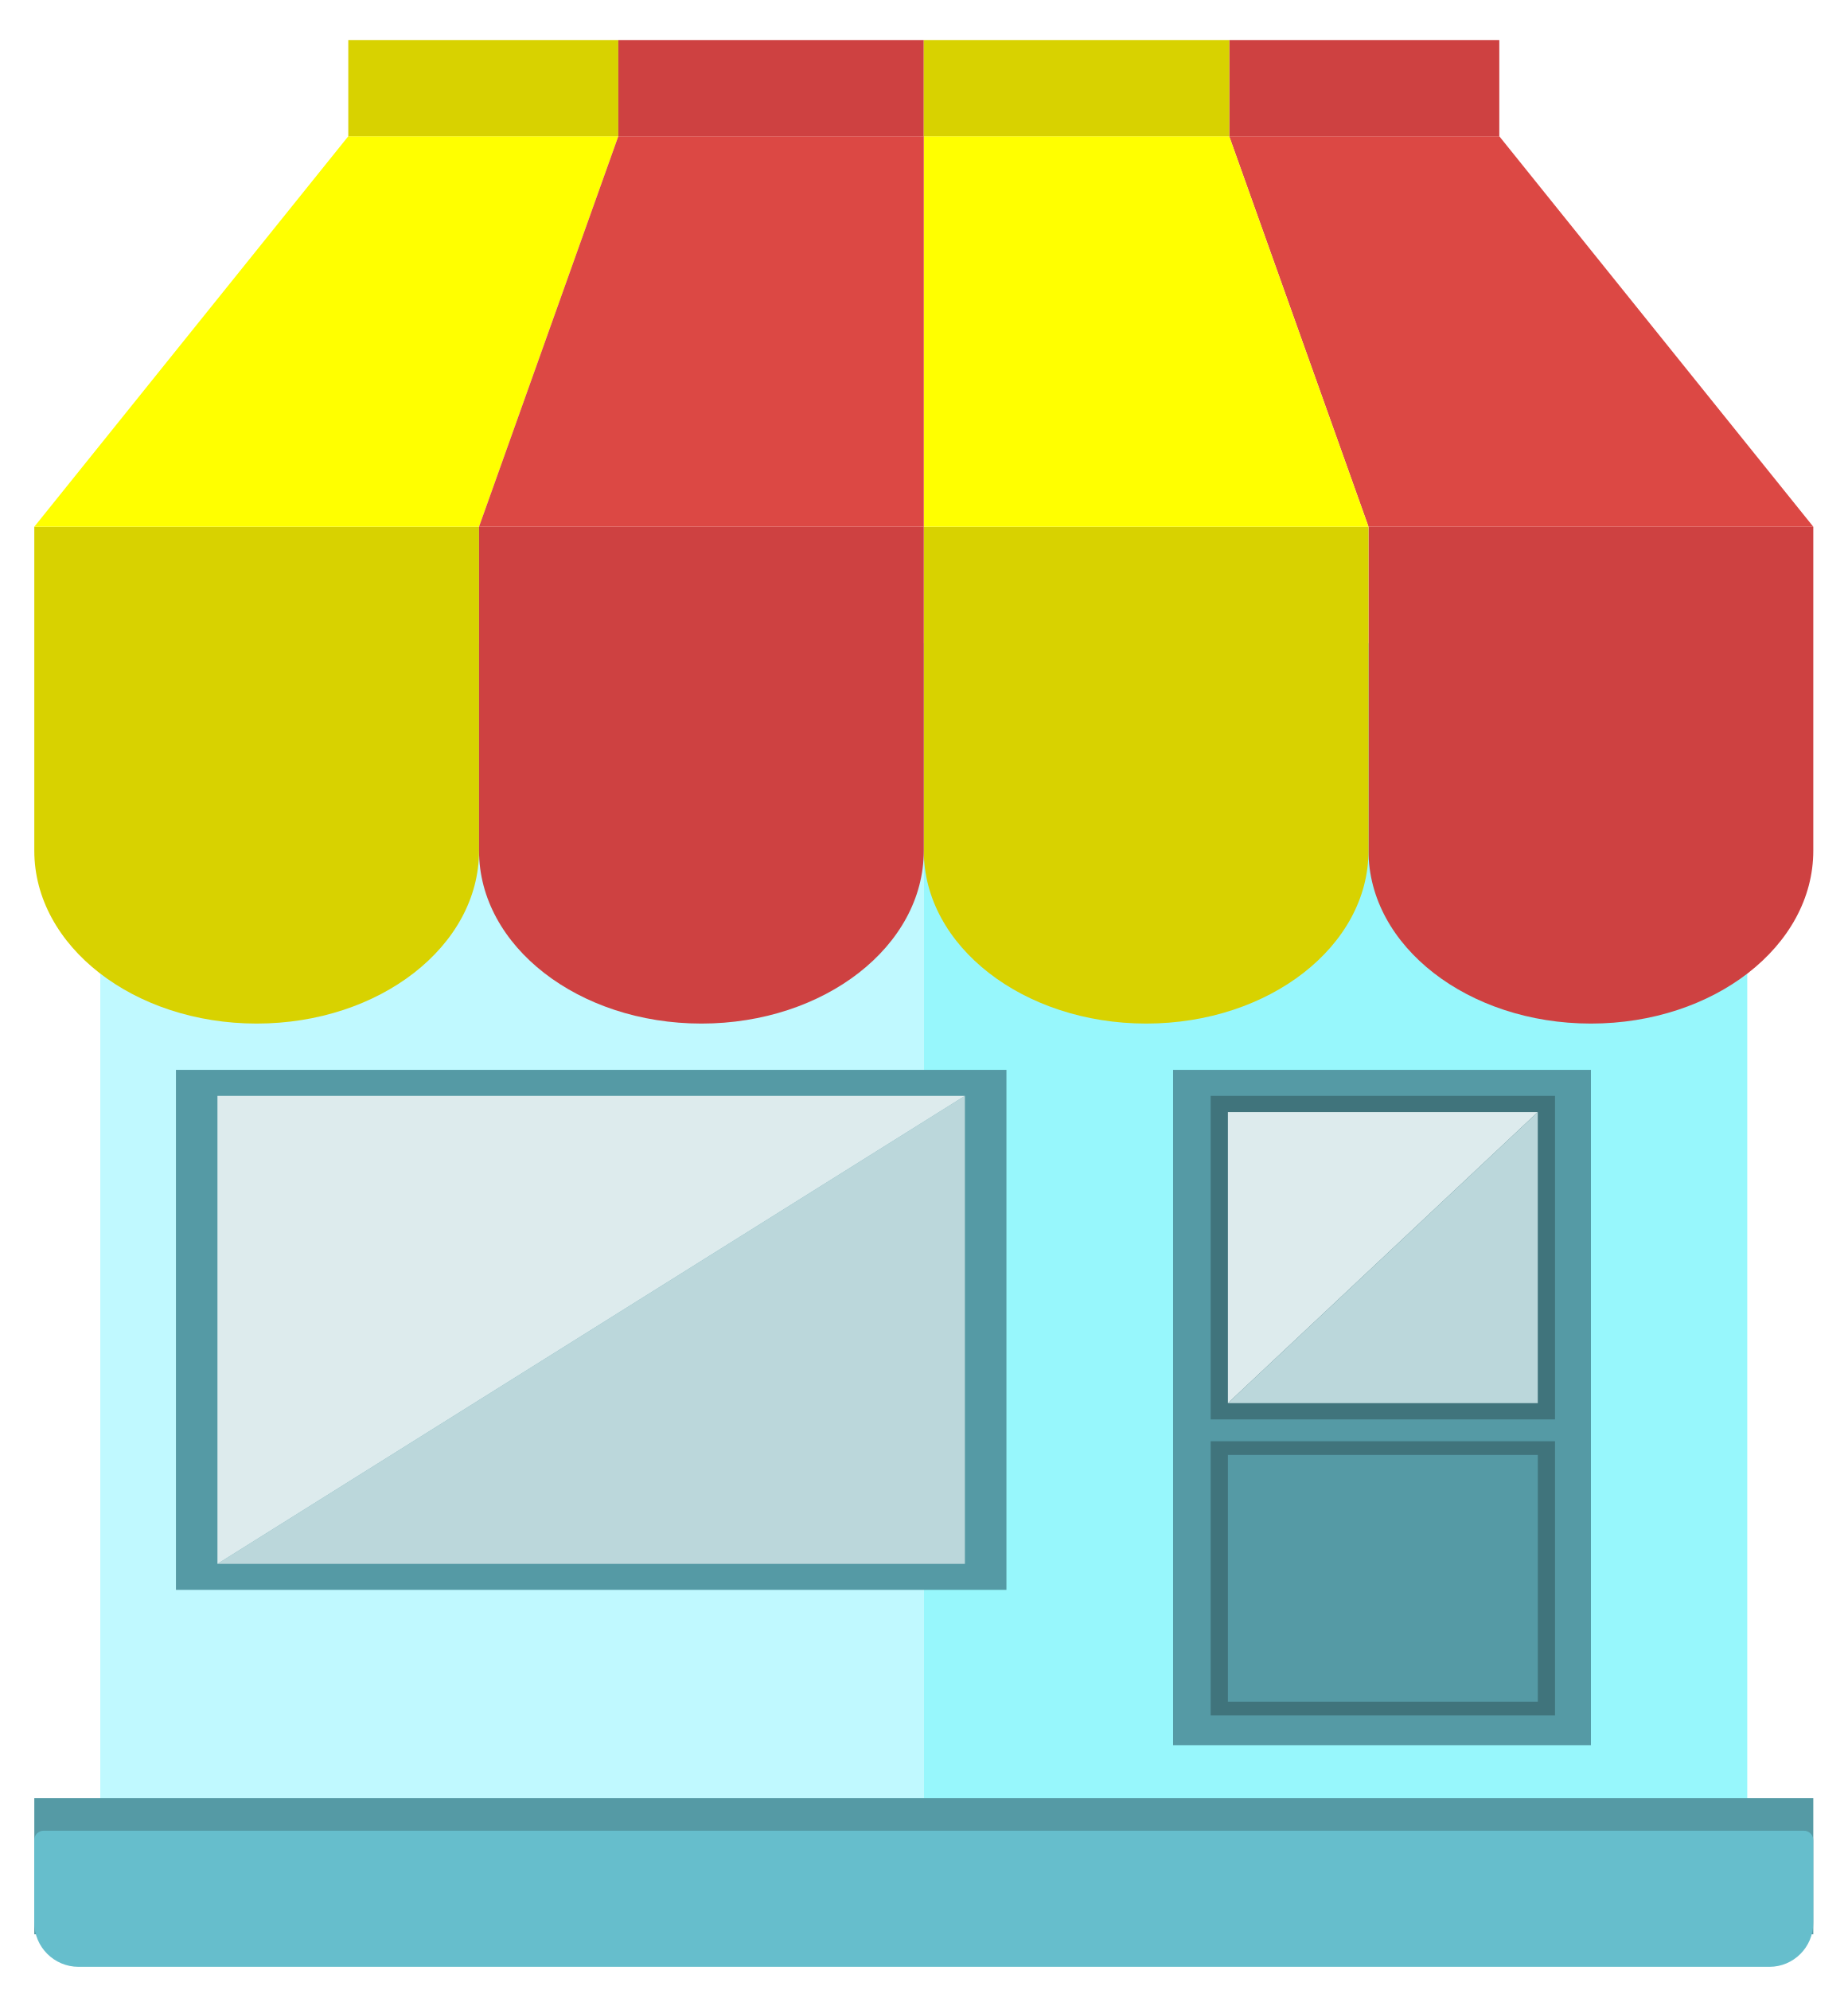
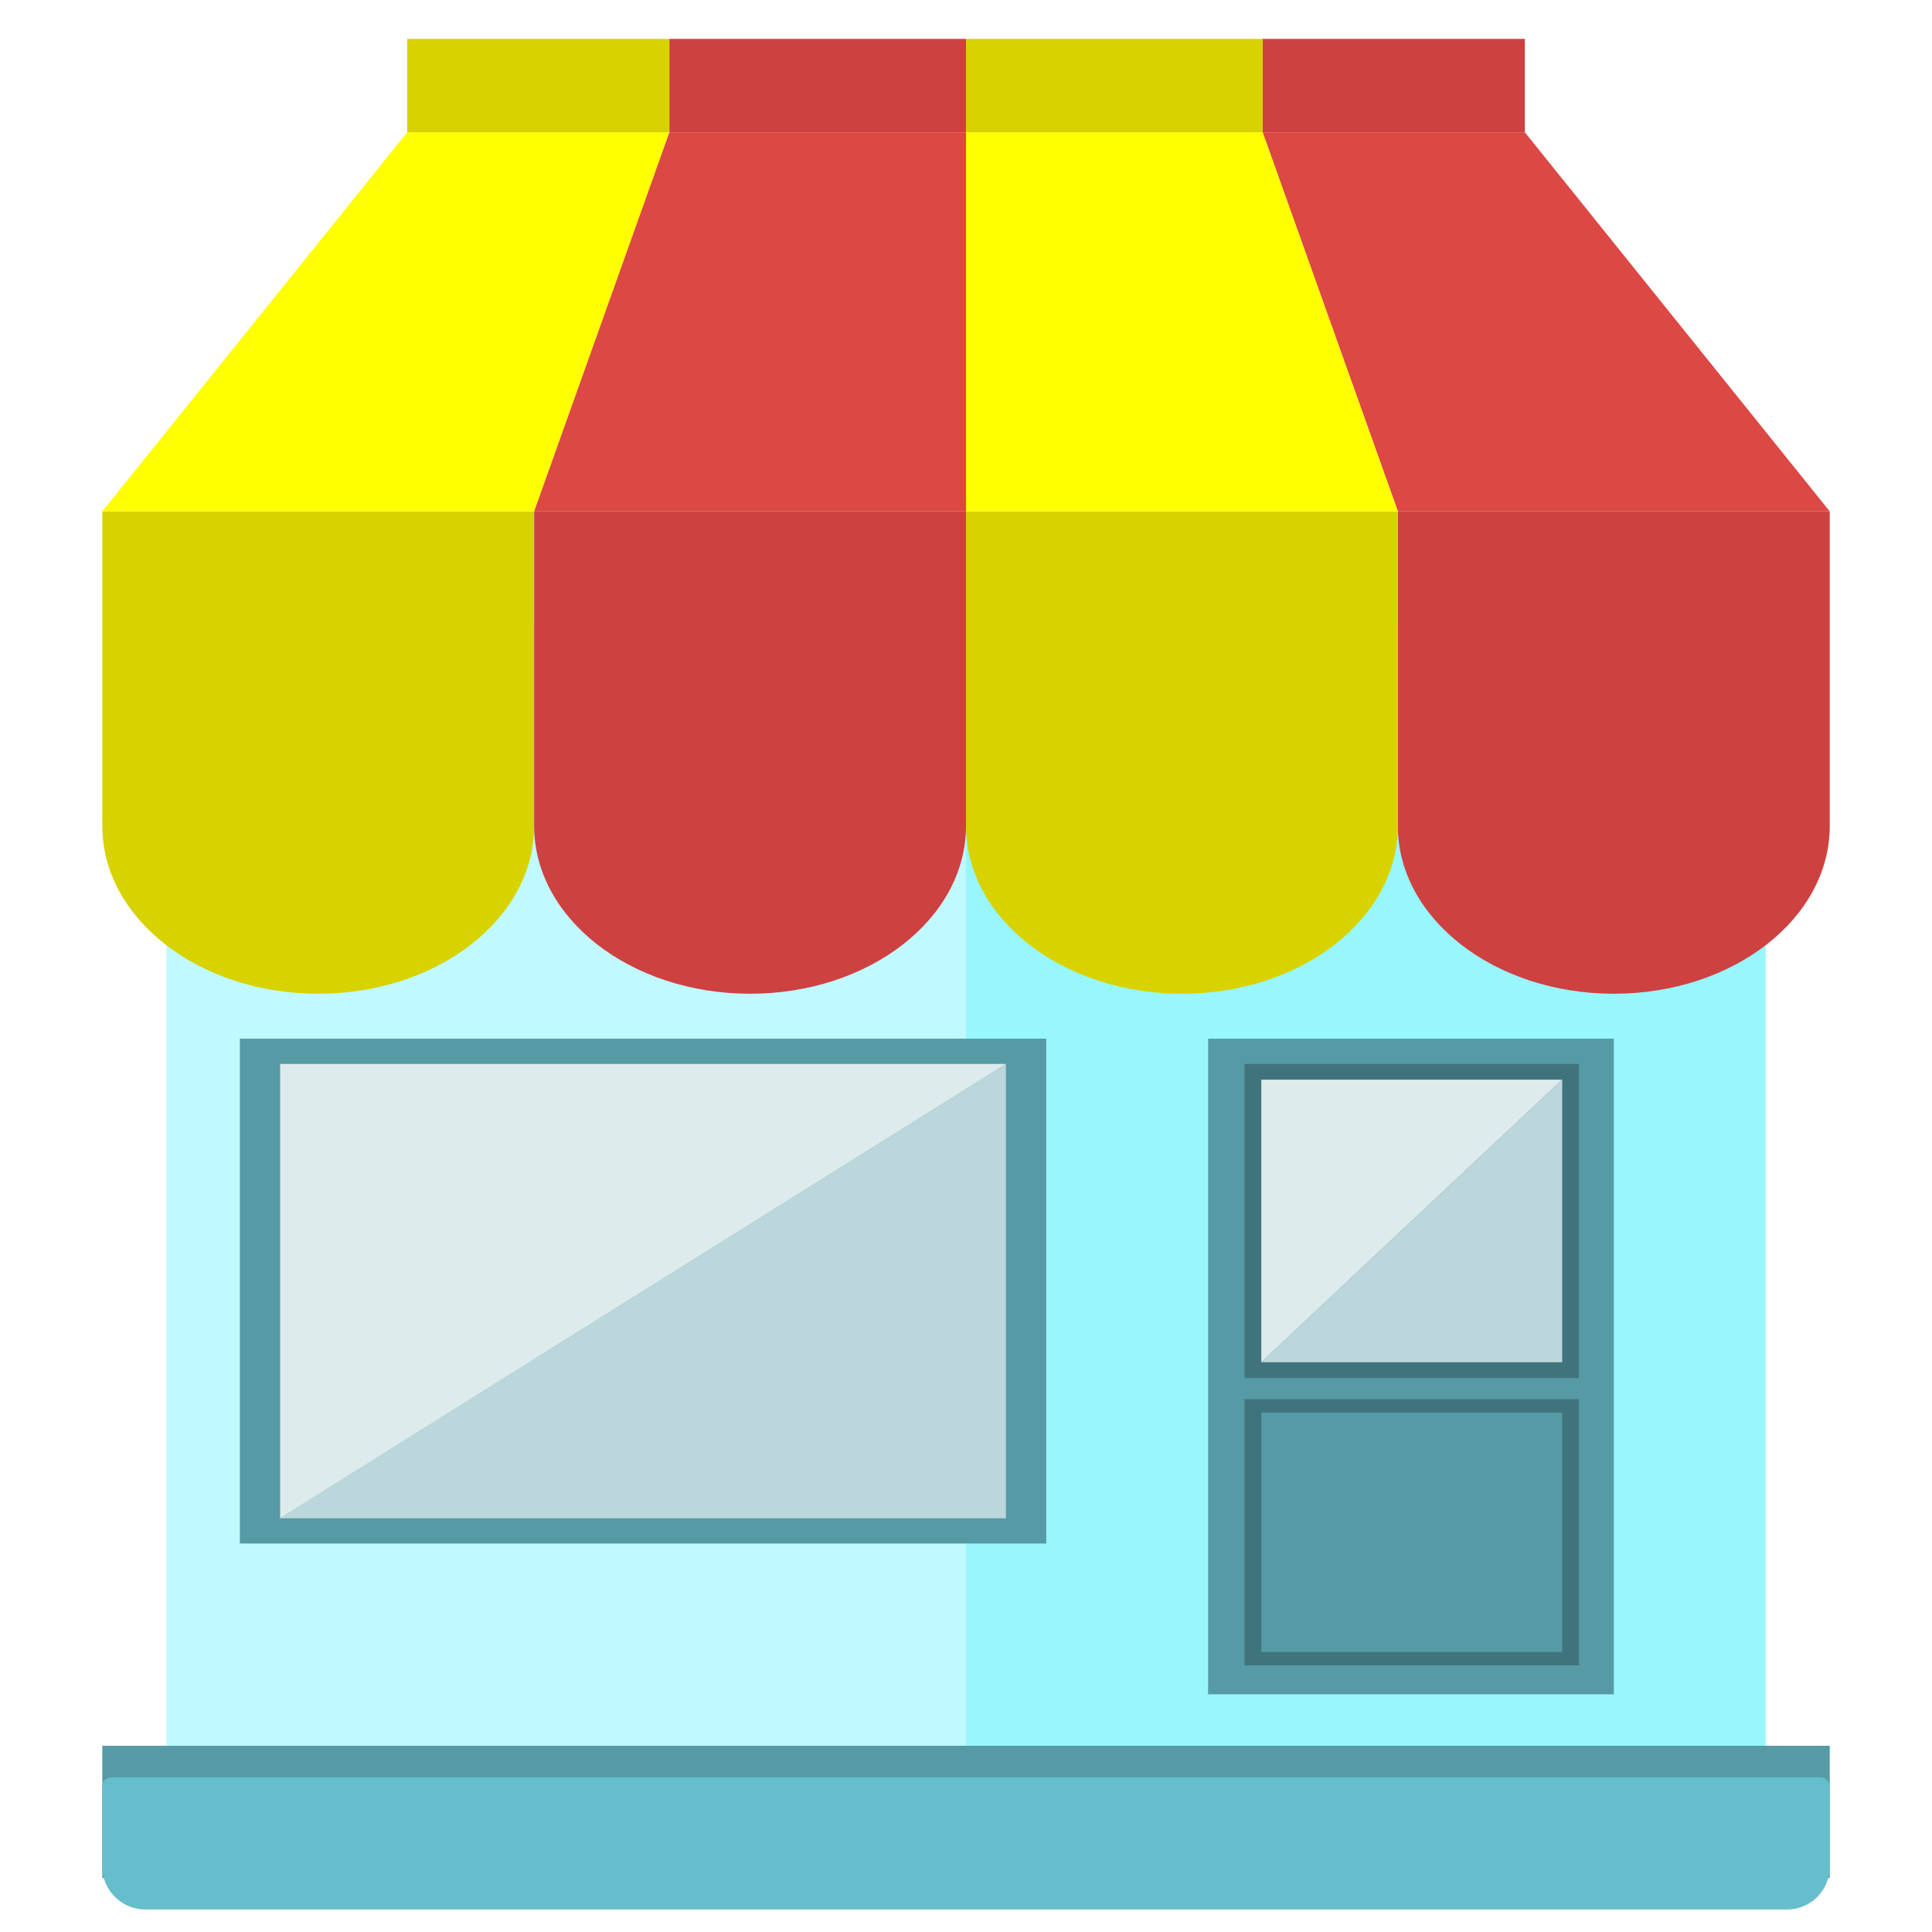
- <svg xmlns="http://www.w3.org/2000/svg" width="39" height="42" viewBox="0 0 39 42" fill="none">
+ <svg xmlns="http://www.w3.org/2000/svg" width="30" height="30" viewBox="0 0 39 42" fill="none">
  <path d="M19.5 13.577H2.117V38.315H19.5V13.577Z" fill="#C0F9FF" />
  <path d="M36.883 13.577H19.5V38.315H36.883V13.577Z" fill="#97F7FC" />
  <path d="M38.277 11.117V17.955C38.277 19.971 36.175 21.603 33.583 21.603C30.991 21.603 28.888 19.971 28.888 17.955V11.117H38.277Z" fill="#CE4141" />
  <path d="M28.888 11.117V17.955C28.888 19.971 26.787 21.603 24.195 21.603C21.603 21.603 19.5 19.971 19.5 17.955V11.117H28.888Z" fill="#D8D200" />
  <path d="M31.649 2.876L38.277 11.117H28.888L25.948 2.876H31.649Z" fill="#DC4844" />
  <path d="M25.948 2.876L28.888 11.117H19.5V2.876H25.948Z" fill="#FFFF00" />
  <path d="M0.724 11.117V17.955C0.724 19.971 2.826 21.603 5.418 21.603C8.01 21.603 10.112 19.971 10.112 17.955V11.117H0.724Z" fill="#D8D200" />
  <path d="M10.112 11.117V17.955C10.112 19.971 12.214 21.603 14.807 21.603C17.399 21.603 19.5 19.971 19.5 17.955V11.117H10.112Z" fill="#CE4141" />
  <path d="M7.352 2.876L0.724 11.117H10.112L13.052 2.876H7.352Z" fill="#FFFF00" />
  <path d="M13.052 2.876L10.112 11.117H19.5V2.876H13.052Z" fill="#DC4844" />
  <path d="M13.052 0.845H7.352V2.876H13.052V0.845Z" fill="#D8D200" />
  <path d="M19.5 0.845H13.052V2.876H19.5V0.845Z" fill="#CE4141" />
  <path d="M31.649 0.845H25.948V2.876H31.649V0.845Z" fill="#CE4141" />
  <path d="M25.949 0.845H19.5V2.876H25.949V0.845Z" fill="#D8D200" />
  <path d="M19.5 37.952H0.724V40.824H19.5H38.277V37.952H19.5Z" fill="#559AA5" />
  <path d="M19.5 38.639H0.919C0.811 38.639 0.723 38.726 0.723 38.835V40.575C0.723 41.092 1.142 41.511 1.659 41.511H37.35C37.861 41.511 38.276 41.096 38.276 40.584V38.835C38.276 38.727 38.189 38.639 38.08 38.639H19.5H19.5Z" fill="#66BECC" />
  <path d="M21.245 22.58H3.714V33.555H21.245V22.58Z" fill="#559AA5" />
  <path d="M33.583 22.58H24.763V36.833H33.583V22.58Z" fill="#559AA5" />
  <path d="M32.825 30.418H25.556V36.205H32.825V30.418Z" fill="#40747C" />
  <path d="M32.462 30.707H25.92V35.915H32.462V30.707Z" fill="#559AA5" />
  <path d="M32.825 23.129H25.556V29.957H32.825V23.129Z" fill="#40747C" />
  <path d="M4.59 33.006H20.368V23.129L4.59 33.006Z" fill="#BBD7DB" />
  <path d="M4.59 23.129V33.006L20.368 23.129H4.59Z" fill="#DDEBED" />
  <path d="M25.92 23.471V29.614L32.461 23.471H25.92Z" fill="#DDEBED" />
  <path d="M25.92 29.614H32.461V23.471L25.92 29.614Z" fill="#BBD7DB" />
</svg>
